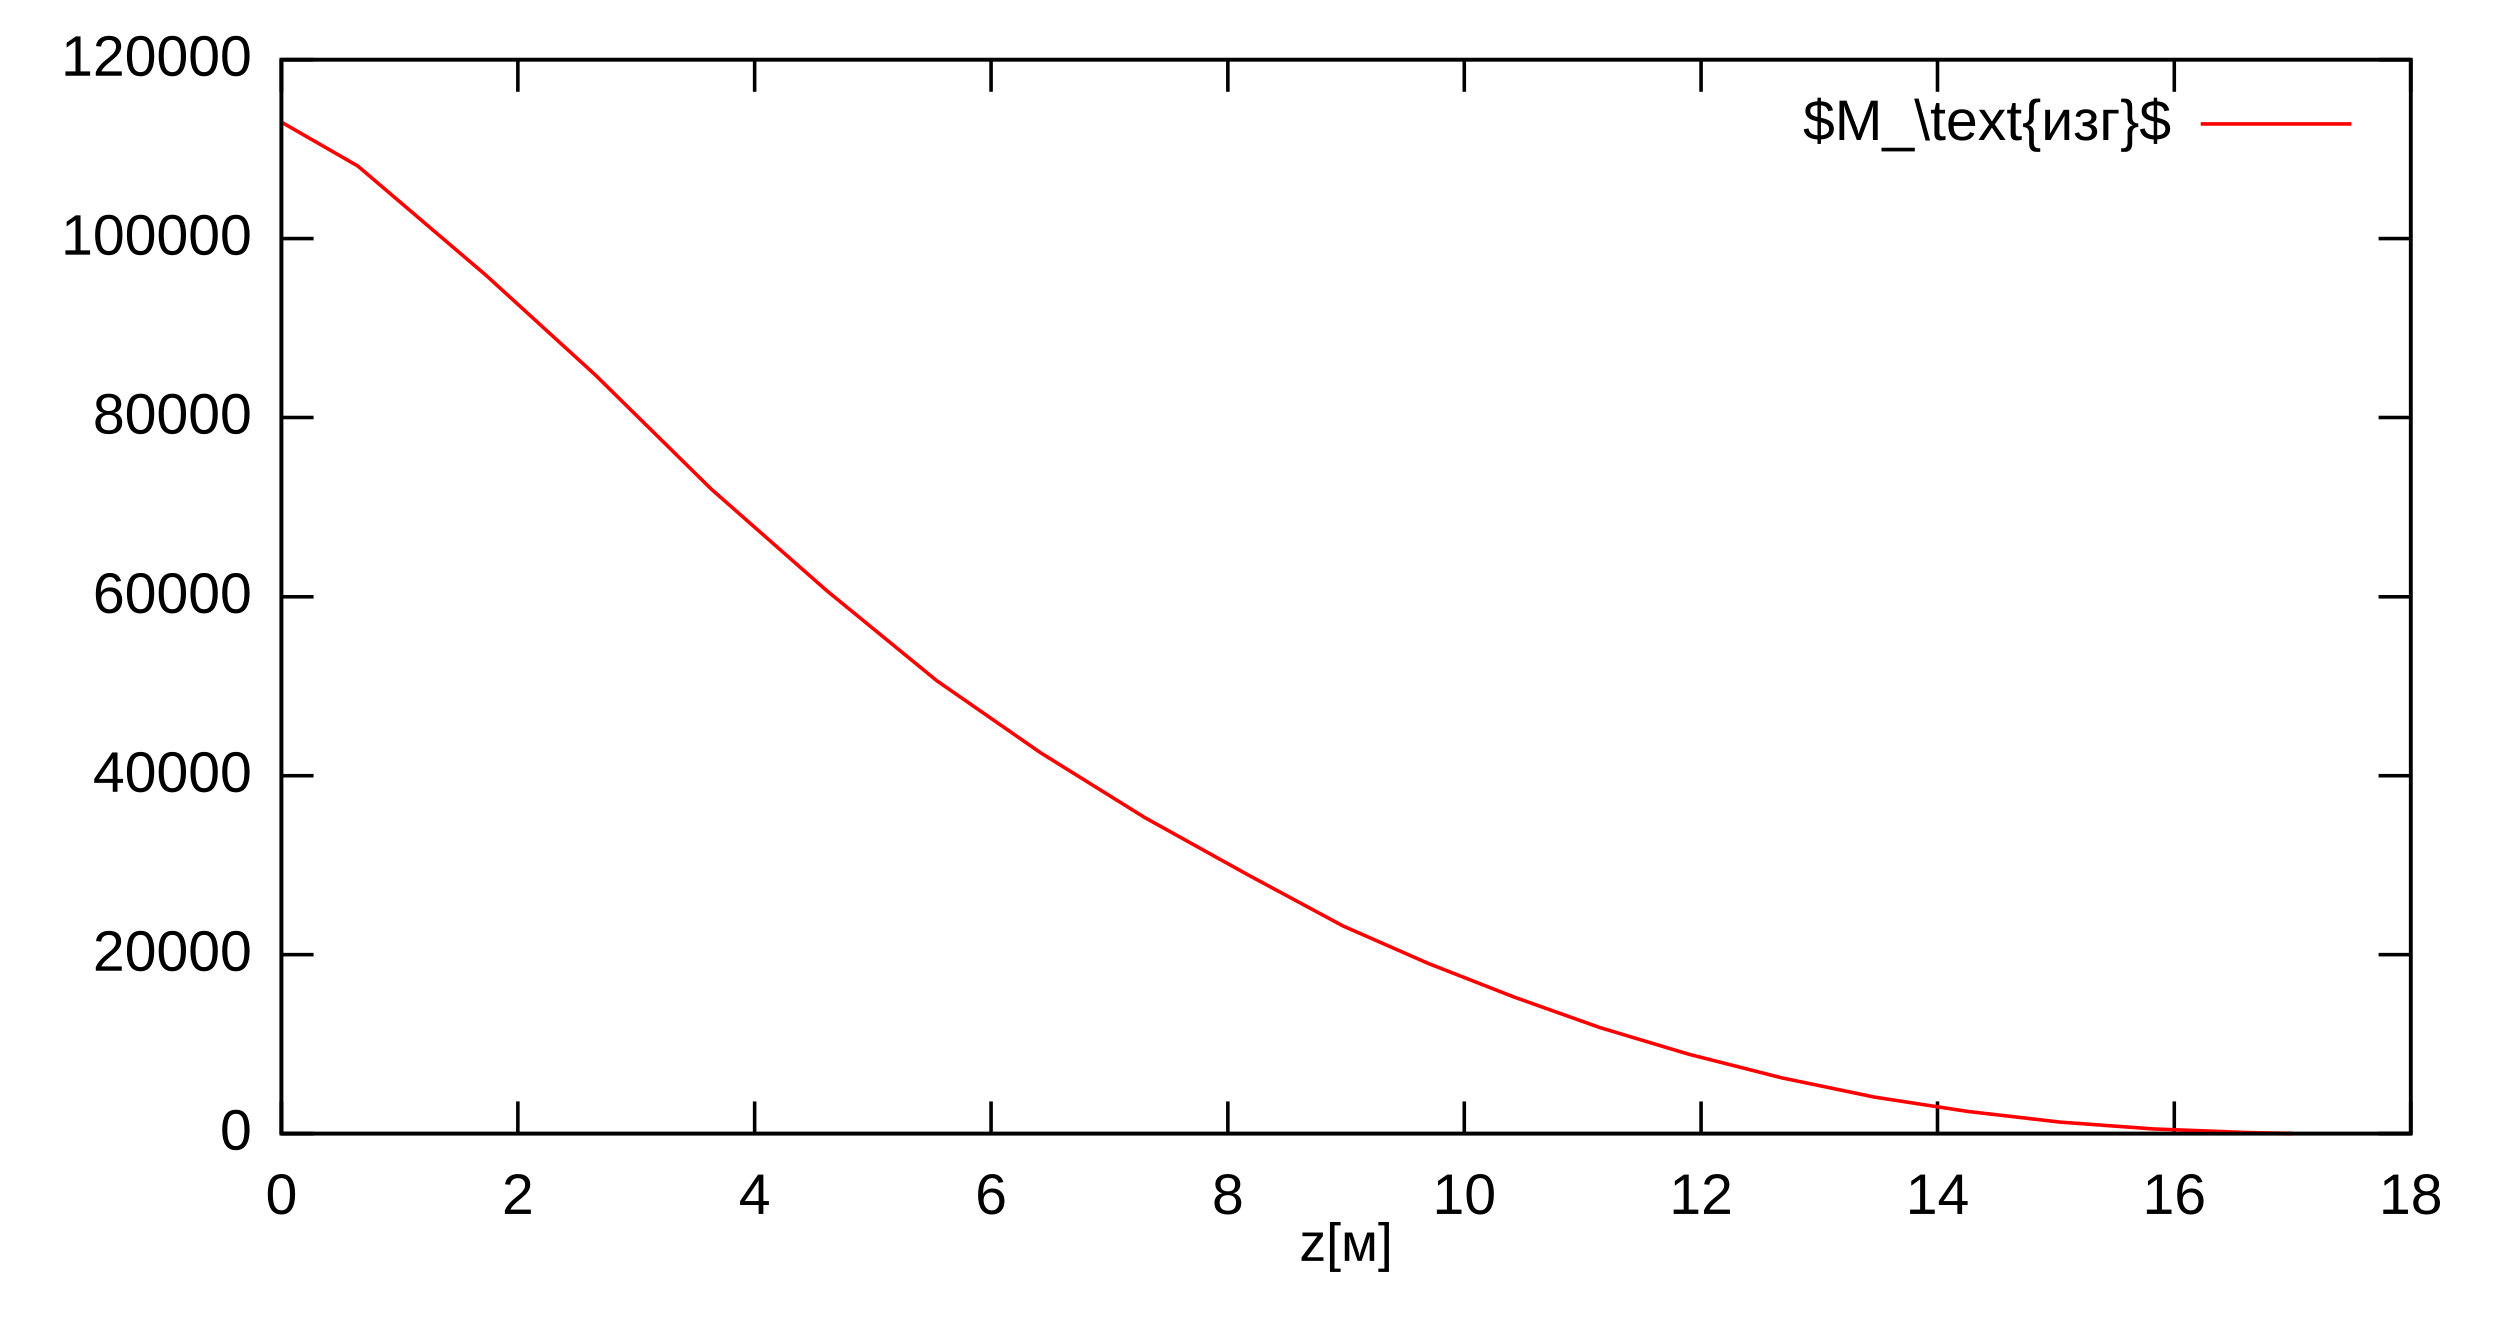
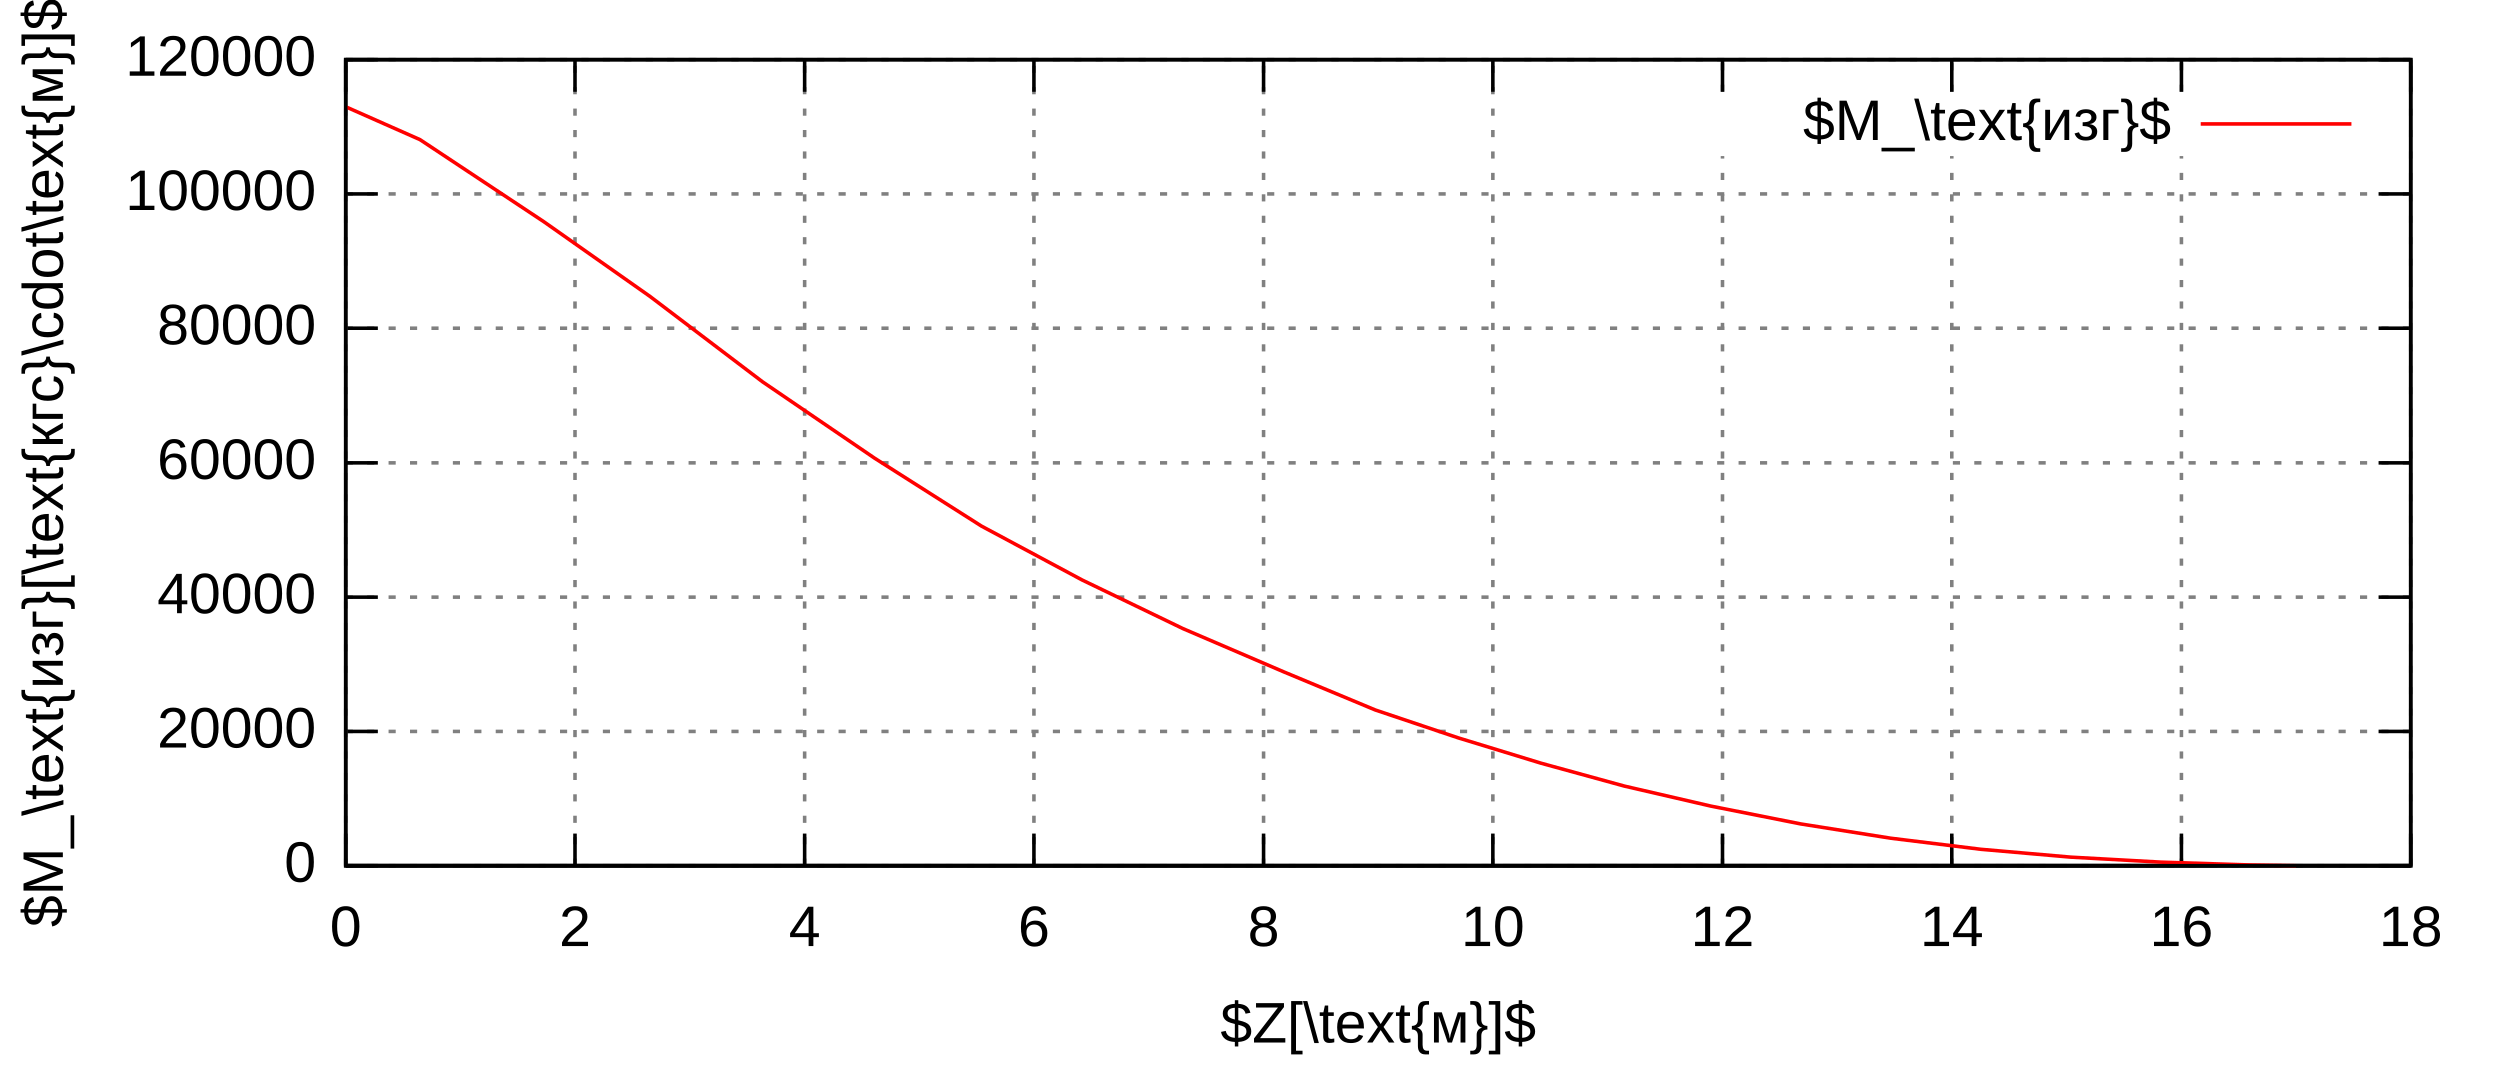
- <svg xmlns="http://www.w3.org/2000/svg" xmlns:xlink="http://www.w3.org/1999/xlink" width="700" height="375" viewBox="0 0 700 375" id="svg2" version="1.1">
-   <defs id="defs156" />
+ <svg xmlns="http://www.w3.org/2000/svg" xmlns:xlink="http://www.w3.org/1999/xlink" width="700" height="300" viewBox="0 0 700 300">
  <g id="gnuplot_canvas">
-     <rect x="0" y="0" width="700" height="375" fill="none" id="rect9" />
-     <defs id="defs11">
+     <rect x="0" y="0" width="700" height="300" fill="none" />
+     <defs>
      <circle id="gpDot" r="0.5" stroke-width="0.5" />
      <path id="gpPt0" stroke-width="0.222" stroke="currentColor" d="M-1,0 h2 M0,-1 v2" />
      <path id="gpPt1" stroke-width="0.222" stroke="currentColor" d="M-1,-1 L1,1 M1,-1 L-1,1" />
      <path id="gpPt2" stroke-width="0.222" stroke="currentColor" d="M-1,0 L1,0 M0,-1 L0,1 M-1,-1 L1,1 M-1,1 L1,-1" />
      <rect id="gpPt3" stroke-width="0.222" stroke="currentColor" x="-1" y="-1" width="2" height="2" />
      <rect id="gpPt4" stroke-width="0.222" stroke="currentColor" fill="currentColor" x="-1" y="-1" width="2" height="2" />
      <circle id="gpPt5" stroke-width="0.222" stroke="currentColor" cx="0" cy="0" r="1" />
      <use xlink:href="#gpPt5" id="gpPt6" fill="currentColor" stroke="none" />
      <path id="gpPt7" stroke-width="0.222" stroke="currentColor" d="M0,-1.33 L-1.33,0.67 L1.33,0.67 z" />
      <use xlink:href="#gpPt7" id="gpPt8" fill="currentColor" stroke="none" />
      <use xlink:href="#gpPt7" id="gpPt9" stroke="currentColor" transform="rotate(180)" />
      <use xlink:href="#gpPt9" id="gpPt10" fill="currentColor" stroke="none" />
      <use xlink:href="#gpPt3" id="gpPt11" stroke="currentColor" transform="rotate(45)" />
      <use xlink:href="#gpPt11" id="gpPt12" fill="currentColor" stroke="none" />
    </defs>
-     <g style="fill:none; color:white; stroke:black; stroke-width:1.00; stroke-linecap:butt; stroke-linejoin:miter" id="g27" />
-     <g style="fill:none; color:black; stroke:currentColor; stroke-width:1.00; stroke-linecap:butt; stroke-linejoin:miter" id="g29">
-       <path stroke="black" d="M78.8,317.4 L87.8,317.4 M675.0,317.4 L666.0,317.4  " id="path31" />
-       <g transform="translate(70.5,321.9)" style="stroke:none; fill:black; font-family:Arial; font-size:12.00pt; text-anchor:end" id="g33">
-         <text id="text35"> 0</text>
-       </g>
-       <path stroke="black" d="M78.8,267.3 L87.8,267.3 M675.0,267.3 L666.0,267.3  " id="path37" />
-       <g transform="translate(70.5,271.8)" style="stroke:none; fill:black; font-family:Arial; font-size:12.00pt; text-anchor:end" id="g39">
-         <text id="text41"> 20000</text>
-       </g>
-       <path stroke="black" d="M78.8,217.2 L87.8,217.2 M675.0,217.2 L666.0,217.2  " id="path43" />
-       <g transform="translate(70.5,221.7)" style="stroke:none; fill:black; font-family:Arial; font-size:12.00pt; text-anchor:end" id="g45">
-         <text id="text47"> 40000</text>
-       </g>
-       <path stroke="black" d="M78.8,167.1 L87.8,167.1 M675.0,167.1 L666.0,167.1  " id="path49" />
-       <g transform="translate(70.5,171.6)" style="stroke:none; fill:black; font-family:Arial; font-size:12.00pt; text-anchor:end" id="g51">
-         <text id="text53"> 60000</text>
-       </g>
-       <path stroke="black" d="M78.8,116.9 L87.8,116.9 M675.0,116.9 L666.0,116.9  " id="path55" />
-       <g transform="translate(70.5,121.4)" style="stroke:none; fill:black; font-family:Arial; font-size:12.00pt; text-anchor:end" id="g57">
-         <text id="text59"> 80000</text>
-       </g>
-       <path stroke="black" d="M78.8,66.8 L87.8,66.8 M675.0,66.8 L666.0,66.8  " id="path61" />
-       <g transform="translate(70.5,71.3)" style="stroke:none; fill:black; font-family:Arial; font-size:12.00pt; text-anchor:end" id="g63">
-         <text id="text65"> 100000</text>
-       </g>
-       <path stroke="black" d="M78.8,16.7 L87.8,16.7 M675.0,16.7 L666.0,16.7  " id="path67" />
-       <g transform="translate(70.5,21.2)" style="stroke:none; fill:black; font-family:Arial; font-size:12.00pt; text-anchor:end" id="g69">
-         <text id="text71"> 120000</text>
-       </g>
-       <path stroke="black" d="M78.8,317.4 L78.8,308.4 M78.8,16.7 L78.8,25.7  " id="path73" />
-       <g transform="translate(78.8,339.9)" style="stroke:none; fill:black; font-family:Arial; font-size:12.00pt; text-anchor:middle" id="g75">
-         <text id="text77"> 0</text>
-       </g>
-       <path stroke="black" d="M145.0,317.4 L145.0,308.4 M145.0,16.7 L145.0,25.7  " id="path79" />
-       <g transform="translate(145.0,339.9)" style="stroke:none; fill:black; font-family:Arial; font-size:12.00pt; text-anchor:middle" id="g81">
-         <text id="text83"> 2</text>
-       </g>
-       <path stroke="black" d="M211.3,317.4 L211.3,308.4 M211.3,16.7 L211.3,25.7  " id="path85" />
-       <g transform="translate(211.3,339.9)" style="stroke:none; fill:black; font-family:Arial; font-size:12.00pt; text-anchor:middle" id="g87">
-         <text id="text89"> 4</text>
-       </g>
-       <path stroke="black" d="M277.5,317.4 L277.5,308.4 M277.5,16.7 L277.5,25.7  " id="path91" />
-       <g transform="translate(277.5,339.9)" style="stroke:none; fill:black; font-family:Arial; font-size:12.00pt; text-anchor:middle" id="g93">
-         <text id="text95"> 6</text>
-       </g>
-       <path stroke="black" d="M343.8,317.4 L343.8,308.4 M343.8,16.7 L343.8,25.7  " id="path97" />
-       <g transform="translate(343.8,339.9)" style="stroke:none; fill:black; font-family:Arial; font-size:12.00pt; text-anchor:middle" id="g99">
-         <text id="text101"> 8</text>
-       </g>
-       <path stroke="black" d="M410.0,317.4 L410.0,308.4 M410.0,16.7 L410.0,25.7  " id="path103" />
-       <g transform="translate(410.0,339.9)" style="stroke:none; fill:black; font-family:Arial; font-size:12.00pt; text-anchor:middle" id="g105">
-         <text id="text107"> 10</text>
-       </g>
-       <path stroke="black" d="M476.3,317.4 L476.3,308.4 M476.3,16.7 L476.3,25.7  " id="path109" />
-       <g transform="translate(476.3,339.9)" style="stroke:none; fill:black; font-family:Arial; font-size:12.00pt; text-anchor:middle" id="g111">
-         <text id="text113"> 12</text>
-       </g>
-       <path stroke="black" d="M542.5,317.4 L542.5,308.4 M542.5,16.7 L542.5,25.7  " id="path115" />
-       <g transform="translate(542.5,339.9)" style="stroke:none; fill:black; font-family:Arial; font-size:12.00pt; text-anchor:middle" id="g117">
-         <text id="text119"> 14</text>
-       </g>
-       <path stroke="black" d="M608.8,317.4 L608.8,308.4 M608.8,16.7 L608.8,25.7  " id="path121" />
-       <g transform="translate(608.8,339.9)" style="stroke:none; fill:black; font-family:Arial; font-size:12.00pt; text-anchor:middle" id="g123">
-         <text id="text125"> 16</text>
-       </g>
-       <path stroke="black" d="M675.0,317.4 L675.0,308.4 M675.0,16.7 L675.0,25.7  " id="path127" />
-       <g transform="translate(675.0,339.9)" style="stroke:none; fill:black; font-family:Arial; font-size:12.00pt; text-anchor:middle" id="g129">
-         <text id="text131"> 18</text>
-       </g>
-       <path stroke="black" d="M78.8,16.7 L78.8,317.4 L675.0,317.4 L675.0,16.7 L78.8,16.7 Z  " id="path133" />
-       <g transform="translate(376.9,353.0407)" style="font-size:15px;text-anchor:middle;fill:#000000;stroke:none;font-family:Arial" id="g135">
-         <text id="text137">z[м]</text>
+     <g style="fill:none; color:white; stroke:currentColor; stroke-width:1.00; stroke-linecap:butt; stroke-linejoin:miter">
+ </g>
+     <g style="fill:none; color:black; stroke:currentColor; stroke-width:1.00; stroke-linecap:butt; stroke-linejoin:miter">
+ </g>
+     <g style="fill:none; color:gray; stroke:currentColor; stroke-width:1.00; stroke-linecap:butt; stroke-linejoin:miter">
+       <path stroke="gray" stroke-dasharray=" 2,4" class="gridline" d="M96.8,242.4 L675.0,242.4  " />
+     </g>
+     <g style="fill:none; color:black; stroke:currentColor; stroke-width:1.00; stroke-linecap:butt; stroke-linejoin:miter">
+       <path stroke="black" d="M96.8,242.4 L105.8,242.4 M675.0,242.4 L666.0,242.4  " />
+       <g transform="translate(88.5,246.9)" style="stroke:none; fill:black; font-family:Arial; font-size:12.00pt; text-anchor:end">
+         <text> 0</text>
+       </g>
+     </g>
+     <g style="fill:none; color:gray; stroke:currentColor; stroke-width:1.00; stroke-linecap:butt; stroke-linejoin:miter">
+       <path stroke="gray" stroke-dasharray=" 2,4" class="gridline" d="M96.8,204.8 L675.0,204.8  " />
+     </g>
+     <g style="fill:none; color:black; stroke:currentColor; stroke-width:1.00; stroke-linecap:butt; stroke-linejoin:miter">
+       <path stroke="black" d="M96.8,204.8 L105.8,204.8 M675.0,204.8 L666.0,204.8  " />
+       <g transform="translate(88.5,209.3)" style="stroke:none; fill:black; font-family:Arial; font-size:12.00pt; text-anchor:end">
+         <text> 20000</text>
+       </g>
+     </g>
+     <g style="fill:none; color:gray; stroke:currentColor; stroke-width:1.00; stroke-linecap:butt; stroke-linejoin:miter">
+       <path stroke="gray" stroke-dasharray=" 2,4" class="gridline" d="M96.8,167.2 L675.0,167.2  " />
+     </g>
+     <g style="fill:none; color:black; stroke:currentColor; stroke-width:1.00; stroke-linecap:butt; stroke-linejoin:miter">
+       <path stroke="black" d="M96.8,167.2 L105.8,167.2 M675.0,167.2 L666.0,167.2  " />
+       <g transform="translate(88.5,171.7)" style="stroke:none; fill:black; font-family:Arial; font-size:12.00pt; text-anchor:end">
+         <text> 40000</text>
+       </g>
+     </g>
+     <g style="fill:none; color:gray; stroke:currentColor; stroke-width:1.00; stroke-linecap:butt; stroke-linejoin:miter">
+       <path stroke="gray" stroke-dasharray=" 2,4" class="gridline" d="M96.8,129.6 L675.0,129.6  " />
+     </g>
+     <g style="fill:none; color:black; stroke:currentColor; stroke-width:1.00; stroke-linecap:butt; stroke-linejoin:miter">
+       <path stroke="black" d="M96.8,129.6 L105.8,129.6 M675.0,129.6 L666.0,129.6  " />
+       <g transform="translate(88.5,134.1)" style="stroke:none; fill:black; font-family:Arial; font-size:12.00pt; text-anchor:end">
+         <text> 60000</text>
+       </g>
+     </g>
+     <g style="fill:none; color:gray; stroke:currentColor; stroke-width:1.00; stroke-linecap:butt; stroke-linejoin:miter">
+       <path stroke="gray" stroke-dasharray=" 2,4" class="gridline" d="M96.8,91.9 L675.0,91.9  " />
+     </g>
+     <g style="fill:none; color:black; stroke:currentColor; stroke-width:1.00; stroke-linecap:butt; stroke-linejoin:miter">
+       <path stroke="black" d="M96.8,91.9 L105.8,91.9 M675.0,91.9 L666.0,91.9  " />
+       <g transform="translate(88.5,96.4)" style="stroke:none; fill:black; font-family:Arial; font-size:12.00pt; text-anchor:end">
+         <text> 80000</text>
+       </g>
+     </g>
+     <g style="fill:none; color:gray; stroke:currentColor; stroke-width:1.00; stroke-linecap:butt; stroke-linejoin:miter">
+       <path stroke="gray" stroke-dasharray=" 2,4" class="gridline" d="M96.8,54.3 L675.0,54.3  " />
+     </g>
+     <g style="fill:none; color:black; stroke:currentColor; stroke-width:1.00; stroke-linecap:butt; stroke-linejoin:miter">
+       <path stroke="black" d="M96.8,54.3 L105.8,54.3 M675.0,54.3 L666.0,54.3  " />
+       <g transform="translate(88.5,58.8)" style="stroke:none; fill:black; font-family:Arial; font-size:12.00pt; text-anchor:end">
+         <text> 100000</text>
+       </g>
+     </g>
+     <g style="fill:none; color:gray; stroke:currentColor; stroke-width:1.00; stroke-linecap:butt; stroke-linejoin:miter">
+       <path stroke="gray" stroke-dasharray=" 2,4" class="gridline" d="M96.8,16.7 L675.0,16.7  " />
+     </g>
+     <g style="fill:none; color:black; stroke:currentColor; stroke-width:1.00; stroke-linecap:butt; stroke-linejoin:miter">
+       <path stroke="black" d="M96.8,16.7 L105.8,16.7 M675.0,16.7 L666.0,16.7  " />
+       <g transform="translate(88.5,21.2)" style="stroke:none; fill:black; font-family:Arial; font-size:12.00pt; text-anchor:end">
+         <text> 120000</text>
+       </g>
+     </g>
+     <g style="fill:none; color:gray; stroke:currentColor; stroke-width:1.00; stroke-linecap:butt; stroke-linejoin:miter">
+       <path stroke="gray" stroke-dasharray=" 2,4" class="gridline" d="M96.8,242.4 L96.8,16.7  " />
+     </g>
+     <g style="fill:none; color:black; stroke:currentColor; stroke-width:1.00; stroke-linecap:butt; stroke-linejoin:miter">
+       <path stroke="black" d="M96.8,242.4 L96.8,233.4 M96.8,16.7 L96.8,25.7  " />
+       <g transform="translate(96.8,264.9)" style="stroke:none; fill:black; font-family:Arial; font-size:12.00pt; text-anchor:middle">
+         <text> 0</text>
+       </g>
+     </g>
+     <g style="fill:none; color:gray; stroke:currentColor; stroke-width:1.00; stroke-linecap:butt; stroke-linejoin:miter">
+       <path stroke="gray" stroke-dasharray=" 2,4" class="gridline" d="M161.0,242.4 L161.0,16.7  " />
+     </g>
+     <g style="fill:none; color:black; stroke:currentColor; stroke-width:1.00; stroke-linecap:butt; stroke-linejoin:miter">
+       <path stroke="black" d="M161.0,242.4 L161.0,233.4 M161.0,16.7 L161.0,25.7  " />
+       <g transform="translate(161.0,264.9)" style="stroke:none; fill:black; font-family:Arial; font-size:12.00pt; text-anchor:middle">
+         <text> 2</text>
+       </g>
+     </g>
+     <g style="fill:none; color:gray; stroke:currentColor; stroke-width:1.00; stroke-linecap:butt; stroke-linejoin:miter">
+       <path stroke="gray" stroke-dasharray=" 2,4" class="gridline" d="M225.3,242.4 L225.3,16.7  " />
+     </g>
+     <g style="fill:none; color:black; stroke:currentColor; stroke-width:1.00; stroke-linecap:butt; stroke-linejoin:miter">
+       <path stroke="black" d="M225.3,242.4 L225.3,233.4 M225.3,16.7 L225.3,25.7  " />
+       <g transform="translate(225.3,264.9)" style="stroke:none; fill:black; font-family:Arial; font-size:12.00pt; text-anchor:middle">
+         <text> 4</text>
+       </g>
+     </g>
+     <g style="fill:none; color:gray; stroke:currentColor; stroke-width:1.00; stroke-linecap:butt; stroke-linejoin:miter">
+       <path stroke="gray" stroke-dasharray=" 2,4" class="gridline" d="M289.5,242.4 L289.5,16.7  " />
+     </g>
+     <g style="fill:none; color:black; stroke:currentColor; stroke-width:1.00; stroke-linecap:butt; stroke-linejoin:miter">
+       <path stroke="black" d="M289.5,242.4 L289.5,233.4 M289.5,16.7 L289.5,25.7  " />
+       <g transform="translate(289.5,264.9)" style="stroke:none; fill:black; font-family:Arial; font-size:12.00pt; text-anchor:middle">
+         <text> 6</text>
+       </g>
+     </g>
+     <g style="fill:none; color:gray; stroke:currentColor; stroke-width:1.00; stroke-linecap:butt; stroke-linejoin:miter">
+       <path stroke="gray" stroke-dasharray=" 2,4" class="gridline" d="M353.8,242.4 L353.8,16.7  " />
+     </g>
+     <g style="fill:none; color:black; stroke:currentColor; stroke-width:1.00; stroke-linecap:butt; stroke-linejoin:miter">
+       <path stroke="black" d="M353.8,242.4 L353.8,233.4 M353.8,16.7 L353.8,25.7  " />
+       <g transform="translate(353.8,264.9)" style="stroke:none; fill:black; font-family:Arial; font-size:12.00pt; text-anchor:middle">
+         <text> 8</text>
+       </g>
+     </g>
+     <g style="fill:none; color:gray; stroke:currentColor; stroke-width:1.00; stroke-linecap:butt; stroke-linejoin:miter">
+       <path stroke="gray" stroke-dasharray=" 2,4" class="gridline" d="M418.0,242.4 L418.0,16.7  " />
+     </g>
+     <g style="fill:none; color:black; stroke:currentColor; stroke-width:1.00; stroke-linecap:butt; stroke-linejoin:miter">
+       <path stroke="black" d="M418.0,242.4 L418.0,233.4 M418.0,16.7 L418.0,25.7  " />
+       <g transform="translate(418.0,264.9)" style="stroke:none; fill:black; font-family:Arial; font-size:12.00pt; text-anchor:middle">
+         <text> 10</text>
+       </g>
+     </g>
+     <g style="fill:none; color:gray; stroke:currentColor; stroke-width:1.00; stroke-linecap:butt; stroke-linejoin:miter">
+       <path stroke="gray" stroke-dasharray=" 2,4" class="gridline" d="M482.3,242.4 L482.3,43.7 M482.3,25.7 L482.3,16.7  " />
+     </g>
+     <g style="fill:none; color:black; stroke:currentColor; stroke-width:1.00; stroke-linecap:butt; stroke-linejoin:miter">
+       <path stroke="black" d="M482.3,242.4 L482.3,233.4 M482.3,16.7 L482.3,25.7  " />
+       <g transform="translate(482.3,264.9)" style="stroke:none; fill:black; font-family:Arial; font-size:12.00pt; text-anchor:middle">
+         <text> 12</text>
+       </g>
+     </g>
+     <g style="fill:none; color:gray; stroke:currentColor; stroke-width:1.00; stroke-linecap:butt; stroke-linejoin:miter">
+       <path stroke="gray" stroke-dasharray=" 2,4" class="gridline" d="M546.5,242.4 L546.5,43.7 M546.5,25.7 L546.5,16.7  " />
+     </g>
+     <g style="fill:none; color:black; stroke:currentColor; stroke-width:1.00; stroke-linecap:butt; stroke-linejoin:miter">
+       <path stroke="black" d="M546.5,242.4 L546.5,233.4 M546.5,16.7 L546.5,25.7  " />
+       <g transform="translate(546.5,264.9)" style="stroke:none; fill:black; font-family:Arial; font-size:12.00pt; text-anchor:middle">
+         <text> 14</text>
+       </g>
+     </g>
+     <g style="fill:none; color:gray; stroke:currentColor; stroke-width:1.00; stroke-linecap:butt; stroke-linejoin:miter">
+       <path stroke="gray" stroke-dasharray=" 2,4" class="gridline" d="M610.8,242.4 L610.8,43.7 M610.8,25.7 L610.8,16.7  " />
+     </g>
+     <g style="fill:none; color:black; stroke:currentColor; stroke-width:1.00; stroke-linecap:butt; stroke-linejoin:miter">
+       <path stroke="black" d="M610.8,242.4 L610.8,233.4 M610.8,16.7 L610.8,25.7  " />
+       <g transform="translate(610.8,264.9)" style="stroke:none; fill:black; font-family:Arial; font-size:12.00pt; text-anchor:middle">
+         <text> 16</text>
+       </g>
+     </g>
+     <g style="fill:none; color:gray; stroke:currentColor; stroke-width:1.00; stroke-linecap:butt; stroke-linejoin:miter">
+       <path stroke="gray" stroke-dasharray=" 2,4" class="gridline" d="M675.0,242.4 L675.0,16.7  " />
+     </g>
+     <g style="fill:none; color:black; stroke:currentColor; stroke-width:1.00; stroke-linecap:butt; stroke-linejoin:miter">
+       <path stroke="black" d="M675.0,242.4 L675.0,233.4 M675.0,16.7 L675.0,25.7  " />
+       <g transform="translate(675.0,264.9)" style="stroke:none; fill:black; font-family:Arial; font-size:12.00pt; text-anchor:middle">
+         <text> 18</text>
+       </g>
+     </g>
+     <g style="fill:none; color:black; stroke:black; stroke-width:1.10; stroke-linecap:butt; stroke-linejoin:miter">
+ </g>
+     <g style="fill:none; color:red; stroke:currentColor; stroke-width:1.10; stroke-linecap:butt; stroke-linejoin:miter">
+       <path stroke="rgb(  0,   0,   0)" d="M96.8,242.4 L675.0,242.4  " />
+     </g>
+     <g style="fill:none; color:red; stroke:rgb(  0,   0,   0); stroke-width:1.00; stroke-linecap:butt; stroke-linejoin:miter">
+ </g>
+     <g style="fill:none; color:black; stroke:currentColor; stroke-width:1.00; stroke-linecap:butt; stroke-linejoin:miter">
+       <path stroke="black" d="M96.8,16.7 L96.8,242.4 L675.0,242.4 L675.0,16.7 L96.8,16.7 Z  " />
+       <g transform="translate(17.6,129.6) rotate(270)" style="stroke:none; fill:black; font-family:Arial; font-size:12.00pt; text-anchor:middle">
+         <text>$M_\text{изг}[\text{кгс}\cdot\text{м}]$</text>
+       </g>
+       <g transform="translate(385.9,291.9)" style="stroke:none; fill:black; font-family:Arial; font-size:12.00pt; text-anchor:middle">
+         <text>$Z[\text{м}]$</text>
      </g>
    </g>
    <g id="gnuplot_plot_1">
-       <g style="fill:none; color:red; stroke:currentColor; stroke-width:1.00; stroke-linecap:butt; stroke-linejoin:miter" id="g142">
-         <g transform="translate(607.9,39.2)" style="stroke:none; fill:black; font-family:Arial; font-size:12.00pt; text-anchor:end" id="g144">
-           <text id="text146">$M_\text{изг}$</text>
+       <g style="fill:none; color:red; stroke:currentColor; stroke-width:1.00; stroke-linecap:butt; stroke-linejoin:miter">
+         <g transform="translate(607.9,39.2)" style="stroke:none; fill:black; font-family:Arial; font-size:12.00pt; text-anchor:end">
+           <text>$M_\text{изг}$</text>
        </g>
-         <path d="M616.2,34.7 L658.4,34.7 M78.8,34.2 L100.2,46.5 L136.1,77.1 L166.7,105.0 L199.1,136.9 L231.5,165.4    L262.3,190.6 L291.4,210.8 L320.5,228.9 L349.5,245.0 L376.1,259.3 L400.0,269.8 L424.0,279.2 L447.9,287.7    L472.9,295.2 L498.9,301.8 L524.9,307.2 L550.9,311.2 L576.9,314.2 L602.9,316.1 L628.9,317.1 L641.9,317.4     " id="path148" />
-       </g>
-     </g>
-     <g style="fill:none; color:black; stroke:currentColor; stroke-width:1.00; stroke-linecap:butt; stroke-linejoin:miter" id="g150">
-       <path stroke="black" d="M78.8,16.7 L78.8,317.4 L675.0,317.4 L675.0,16.7 L78.8,16.7 Z  " id="path152" />
+         <path d="M616.2,34.7 L658.4,34.7 M96.8,29.9 L117.6,39.1 L152.3,62.1 L182.0,83.0 L213.5,106.9 L244.9,128.3    L274.8,147.3 L303.0,162.4 L331.2,176.0 L359.4,188.1 L385.1,198.8 L408.3,206.6 L431.5,213.7 L454.8,220.1    L479.0,225.7 L504.2,230.7 L529.4,234.7 L554.6,237.8 L579.8,240.0 L605.1,241.4 L630.3,242.2 L642.9,242.4     " />
+       </g>
+     </g>
+     <g style="fill:none; color:black; stroke:currentColor; stroke-width:1.00; stroke-linecap:butt; stroke-linejoin:miter">
+       <path stroke="black" d="M96.8,16.7 L96.8,242.4 L675.0,242.4 L675.0,16.7 L96.8,16.7 Z  " />
    </g>
  </g>
</svg>
